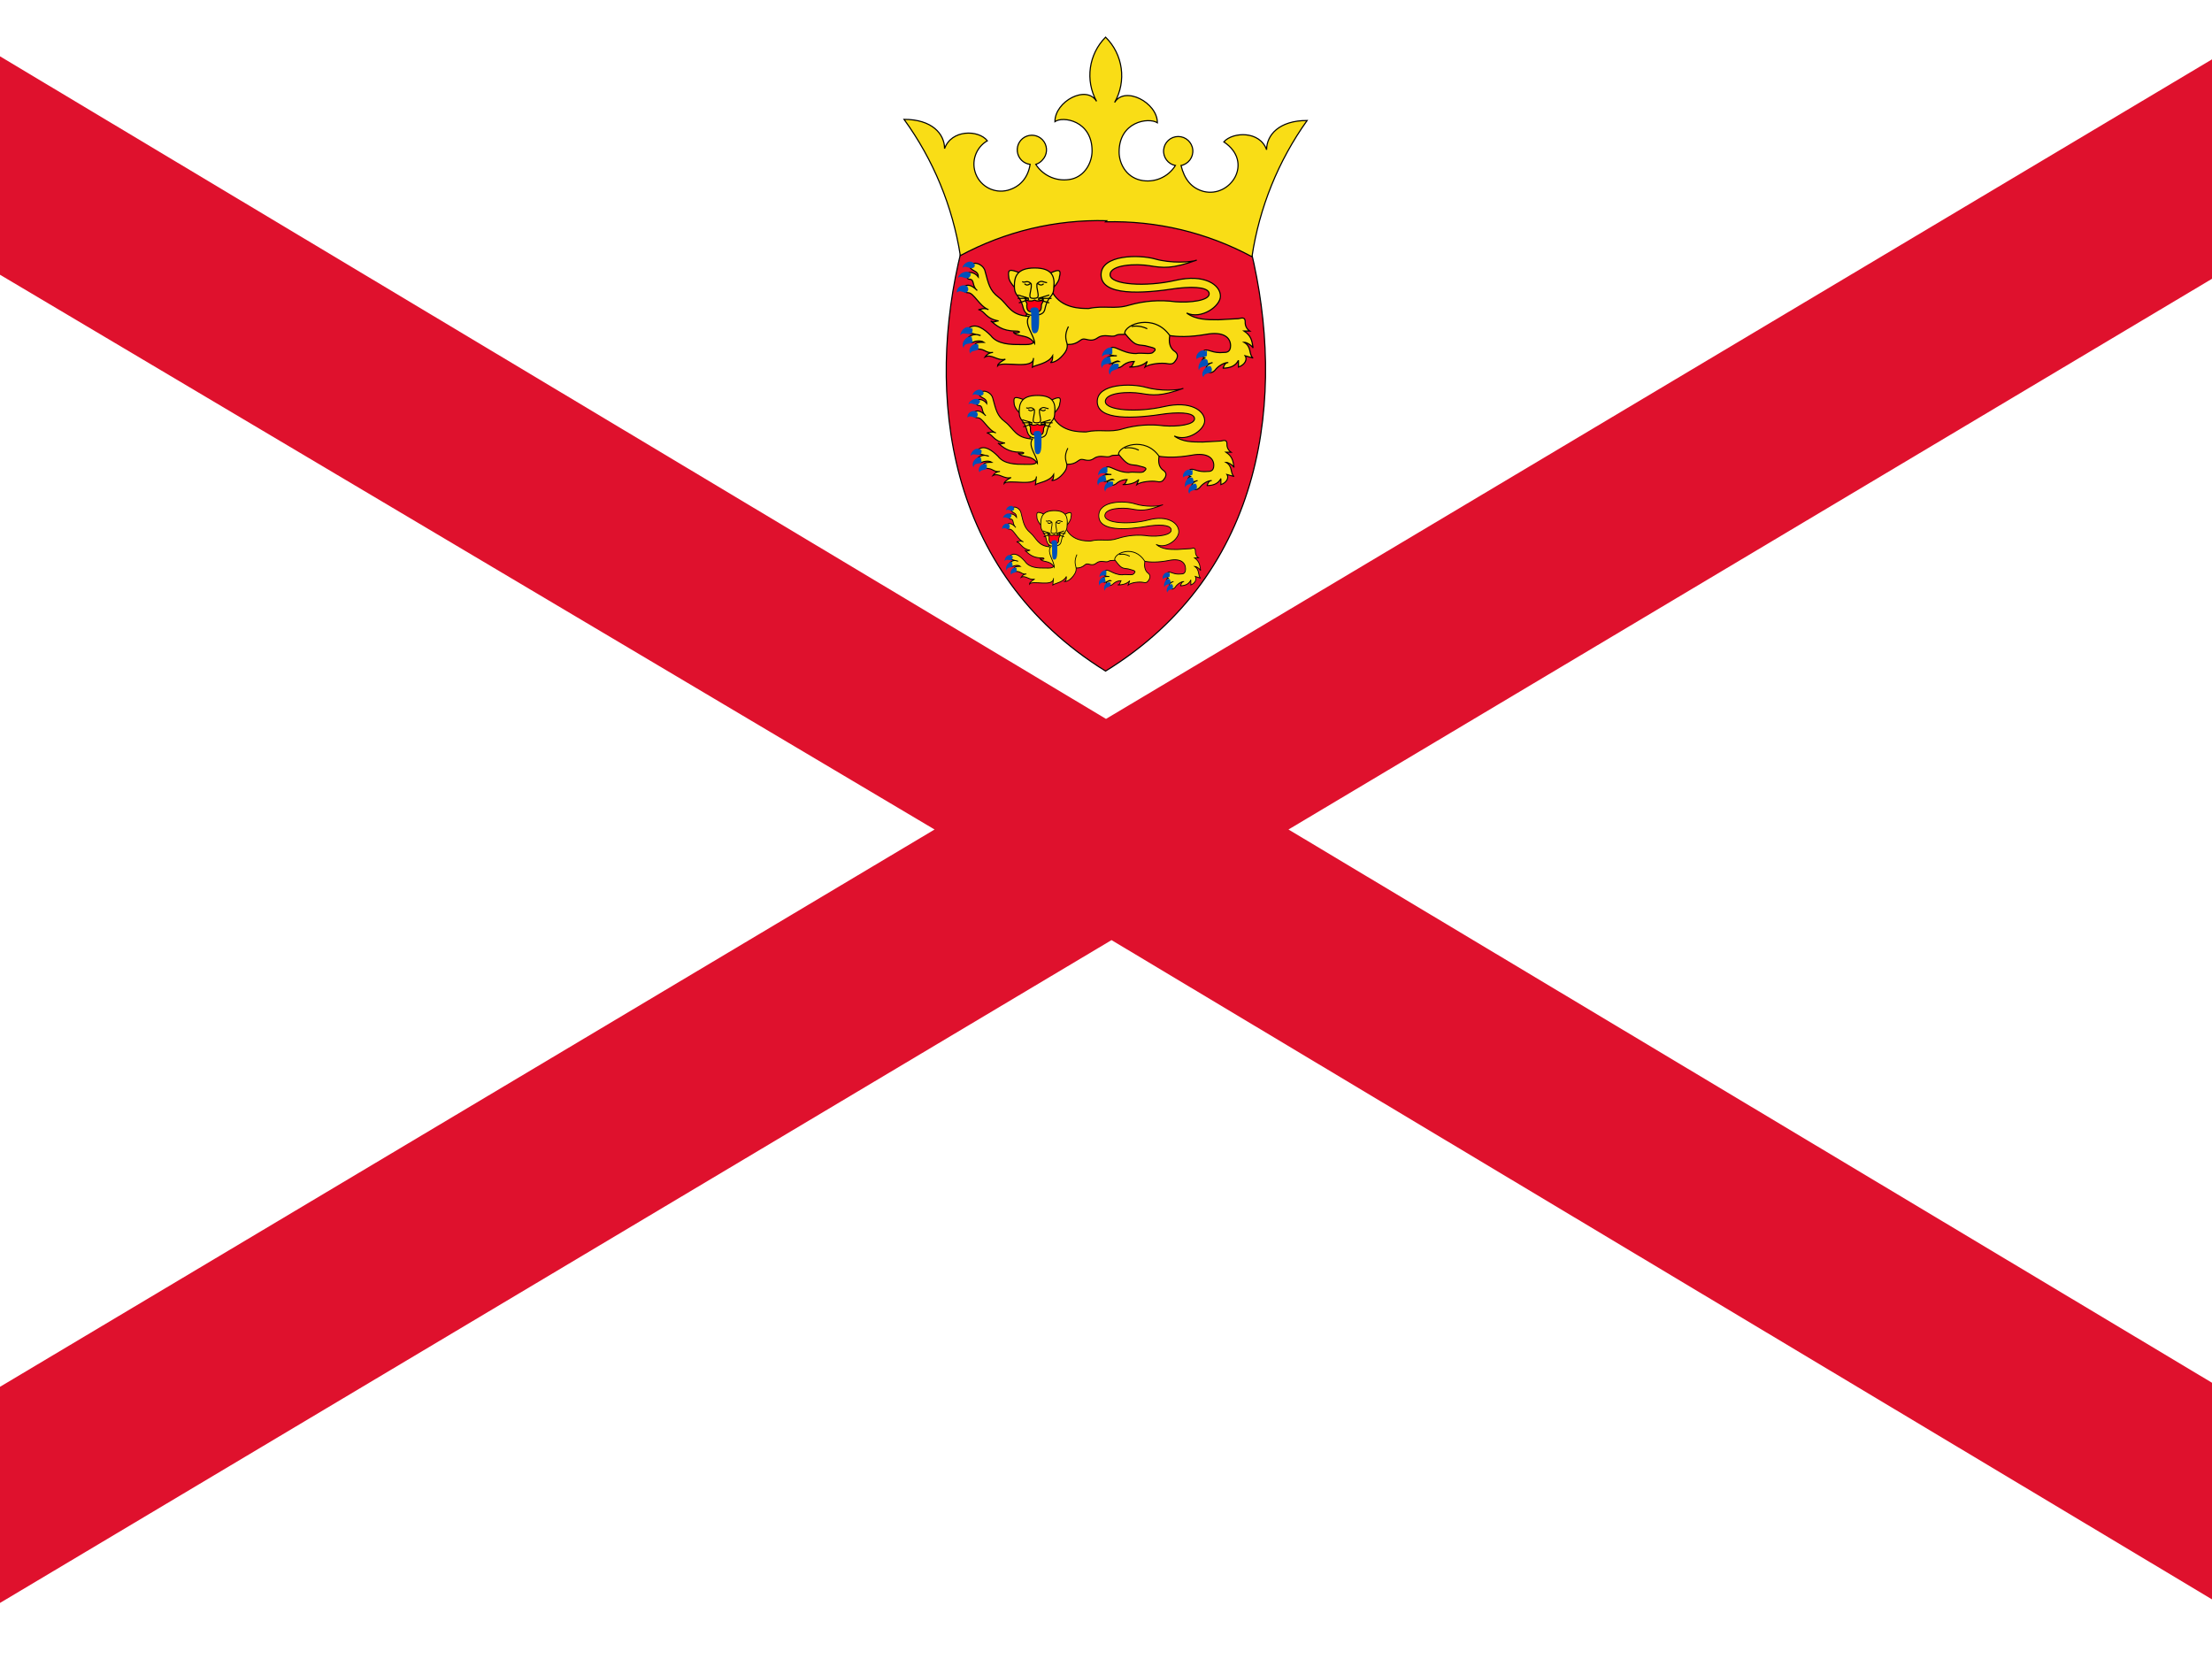
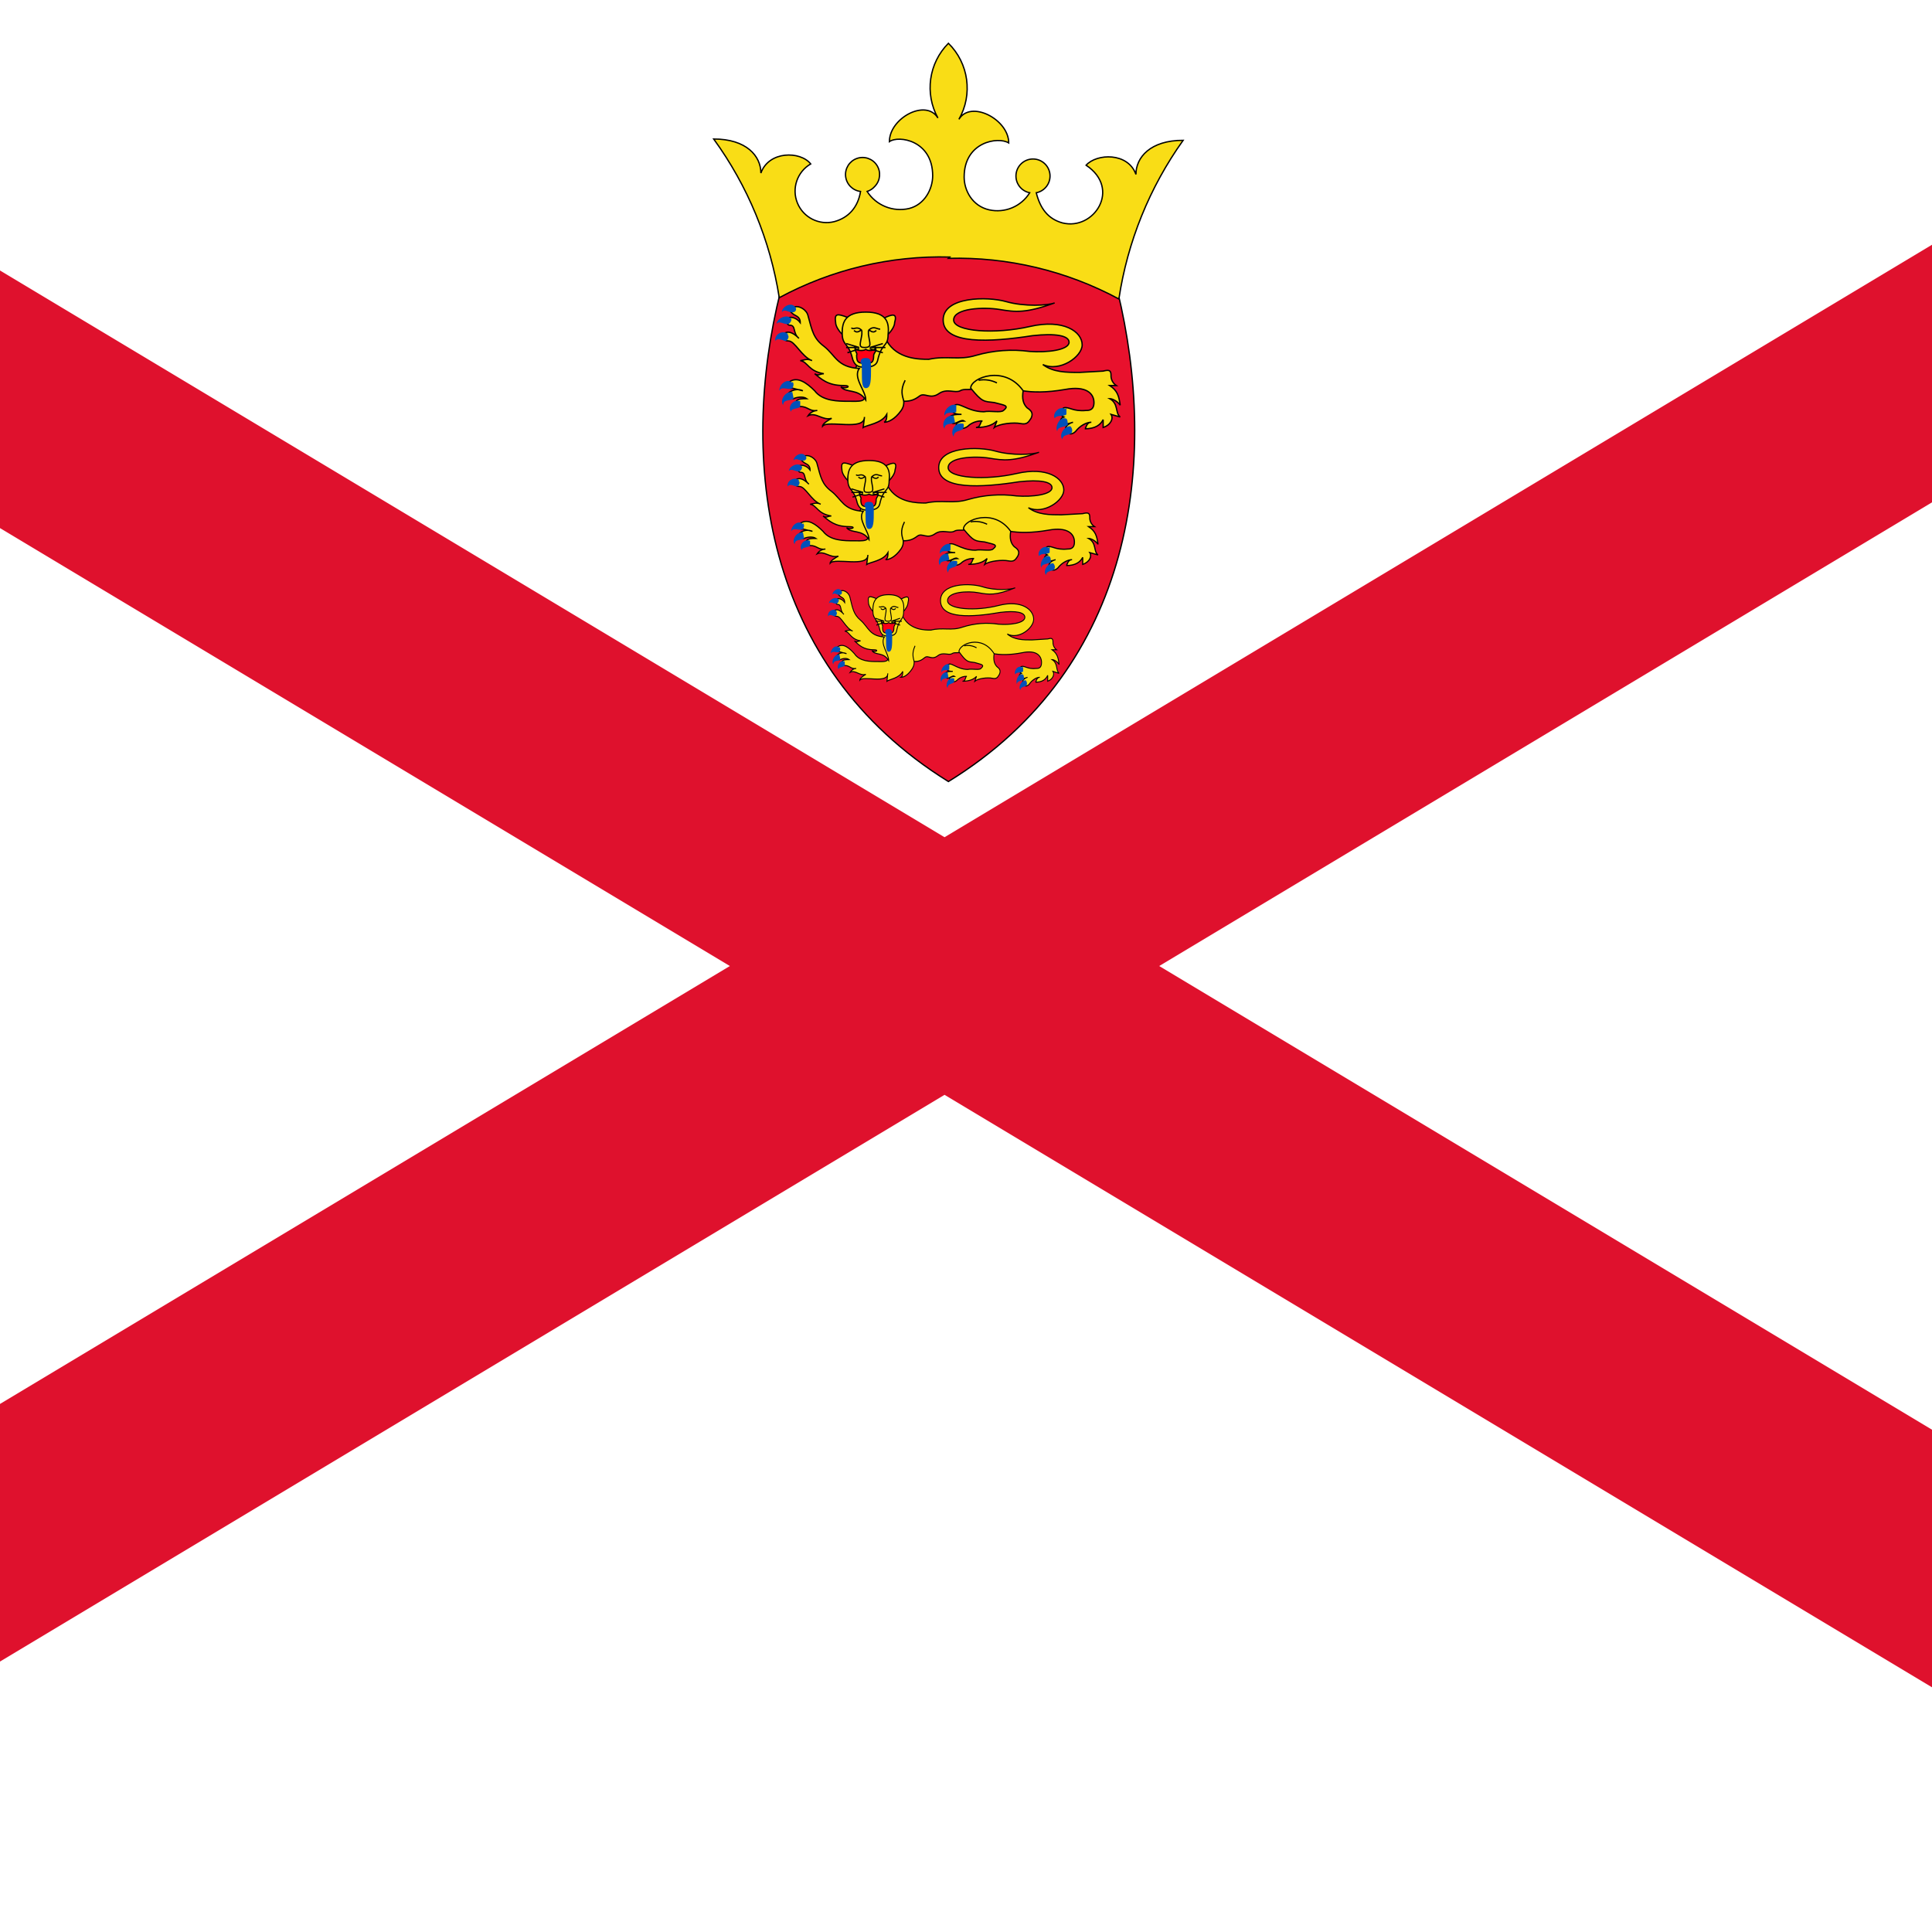
- <svg xmlns="http://www.w3.org/2000/svg" xmlns:xlink="http://www.w3.org/1999/xlink" id="flag-icon-css-je" viewBox="0 0 30 22.5">
+ <svg xmlns="http://www.w3.org/2000/svg" xmlns:xlink="http://www.w3.org/1999/xlink" id="flag-icon-css-je" viewBox="0 0 30 30">
  <defs>
-     <clipPath id="je-a">
-       <path fill-opacity=".7" d="M-5.3-6h40v30h-40z" />
+     <clipPath id="a">
+       <path fill-opacity=".7" d="M6.2 0h18v18h-18z" />
    </clipPath>
  </defs>
-   <g clip-path="url(#je-a)" transform="matrix(.75 0 0 .75 3.975 4.5)">
-     <path fill="#fff" d="M-10.3-6h50v30h-50z" />
-     <path fill="#df112d" fill-rule="evenodd" d="M-10.3-6v2L11.6 9l-21.8 13v2H-7l21.8-13 21.7 13h3.2v-2L18 9 39.8-4v-2h-3.3L14.7 7-7-6h-3.2z" />
-     <g transform="translate(-9.7 -6) scale(.20361)">
+   <g clip-path="url(#a)" transform="translate(-10.33354 0) scale(1.6667)">
+     <path fill="#fff" d="M0 0h30v18H0z" />
+     <path fill="#df112d" fill-rule="evenodd" d="M0 0v1.2L13 9 0 16.8V18h2l13-7.8L28 18h2v-1.2L17 9l13-7.8V0h-2L15 7.8 2 0H0z" />
+     <g transform="translate(.4) scale(.12217)">
      <path fill="#e8112d" stroke="#000" stroke-width=".1" d="M132.7 22.2c3.1 12.8 1.4 28.6-12.9 37.4-14.2-8.8-16-24.6-12.8-37.4 3.4-3 18.6-4.9 25.7 0z" />
      <path fill="#f9dd16" stroke="#000" stroke-width=".1" d="M119.8 19.7a26 26 0 0113 3.1 28 28 0 014.9-12.1c-2.5 0-3.6 1.3-3.6 2.6-.6-1.7-3-1.6-3.8-.7 2.7 1.8.6 5-1.8 4.4-1.1-.3-1.7-1.1-2-2.3a1.3 1.3 0 10-.5 0 2.9 2.9 0 01-3.1 1.3c-1.3-.3-1.9-1.5-1.9-2.5 0-2.7 2.6-3.1 3.4-2.6 0-1.8-2.9-3.3-3.8-1.8a4.8 4.8 0 00-.8-5.8A4.8 4.8 0 00119 9c-.9-1.5-3.7 0-3.7 1.8.7-.5 3.3-.1 3.3 2.6 0 1-.6 2.2-1.8 2.5a3 3 0 01-3.2-1.3 1.3 1.3 0 00.6-.4 1.3 1.3 0 10-1.1.4c-.2 1.2-.9 2-2 2.3a2.4 2.4 0 01-1.8-4.4c-.8-1-3.2-1-3.8.7 0-1.3-1.1-2.6-3.6-2.6a28 28 0 015 12.1 26 26 0 0113-3.1z" />
      <g id="b" stroke="#000">
        <g fill="#f9dd16" stroke-width=".1">
          <path d="M130.7 32.2c-.4 0-.4.5-.5.5.8 0 1.2-.3 1.4-.7v.6c.6-.2.8-.7.6-1l.7.2c-.4-.3-.1-1-.8-1.4.2 0 .6.2.8.5-.1-.7-.2-1.1-.8-1.5h.5a.9.9 0 01-.4-.8c0-.4-.2-.4-.6-.3l-1.8.1c-1 0-2 0-2.8-.6 1.3.6 3-.6 3-1.5 0-1-1.4-2-4-1.4-2.6.6-5.8.4-5.8-.5s2.3-1 3.5-.8c1.2.2 2 .3 4.2-.5-.5.2-2.3.3-3.7-.1s-4.8-.4-4.8 1.4c0 1.9 3.6 1.7 6.8 1.2 1.8-.2 2.8 0 2.8.5 0 .6-1.7.8-3 .7a10 10 0 00-4.1.3c-1.3.4-2.2 0-3.6.3-.7 0-2.4 0-3.2-1.4-.5.4-2 1.1-2.3 1.9-.3.6 0 1.3.4 2 .6.8-.3.7-1 .7-.8 0-2 0-2.6-.8-.6-.6-1.3-1.1-1.9-.7-.3.3 0 .6.2.5l.8.2a1 1 0 00-1 .1c-.3.2 0 .6.3.5.2-.1.7-.2 1 0-.3 0-.7 0-.8.2s0 .4.3.4c.6 0 .7.4 1.3.3a.9.9 0 00-.7.4c.6-.3 1.1.4 1.8.2-.2.1-.7.4-.7.6.4-.5 3.2.4 3.2-.7l-.1.8c.3-.2 1.4-.3 1.8-1 0 .2 0 .5-.2.6.3 0 .8-.2 1.3-.9.2-.3.2-.5.2-.7.5 0 .8-.1 1.2-.4.4-.3.8.3 1.5-.2.6-.4 1.2 0 1.6-.2.3-.2.8 0 1.2-.2s1 .1 1.6-.4c1 .4 2.3 1 5.2.5 1.6-.3 2.2.3 2.2 1 0 .6-.4.6-.6.6-1 .1-1.3-.3-1.7-.2-.2.1-.4.5 0 .7-.3.1-.3.4-.1.5s.5 0 .8-.1c-.4.1-.7.4-.5.7.1.2.4.3.7 0 .3-.4.8-.7 1.2-.7zm-18.6-8c-.8-.3-1-.3-.9.4 0 .3.3.7.5.9 0-.3.1-1 .4-1.2z" />
          <path d="M114.8 24.3c.8-.4 1.1-.4.9.3 0 .3-.3.7-.5.9 0-.3 0-1-.4-1.2z" />
          <path d="M113.5 23.8c1.6 0 1.8.8 1.7 1.7 0 1-.5.6-.8 2-.1.4-.5.5-1 .5-.3 0-.7 0-.9-.6-.3-1.3-.8-1-.8-2 0-.8.2-1.6 1.8-1.6z" />
          <path d="M109.4 27.5c-.4-.2-.7 0-.9 0 .6.1.6.8 1.8 1-.3 0-.4.2-.7 0 .5.4 1 .9 2.2.9.7 0 .2.3-.2.1.4.5 1.3.1 1.9 1 0-.7-1-1.7-.5-2.4-1.7-.1-1.8-1-2.7-1.7-.8-.6-.9-1.2-1.2-2.3-.1-.5-.7-.8-1-.7-.3 0-.5.3-.2.5.2.2.6.2.6.7-.3-.4-.8-.5-1-.3-.1.2 0 .5.2.5.5 0 .2.6.7 1-.5-.5-.9-.6-1.2-.3-.1.2 0 .5.4.5.5 0 1 1.2 1.8 1.5zm13 4.6c-.2 0-.1.5-.5.5.8 0 1.3-.2 1.6-.5l-.2.5c.4-.3 1.5-.4 2-.3s.6-.1.8-.4c.2-.4 0-.6-.3-.8-.3-.3-.4-.7-.3-1.3-1.4-2-4-1-4-.2.9 1.1 1 1 1.8 1.1.7.2 1.2.2.7.6-.2.2-1 0-1.5.1-1.3 0-2-.9-2.3-.4-.3.4 0 .6.6.6-.4 0-1 0-.9.4.2.7.8-.1 1.1.1-.2 0-.6.1-.6.3 0 .2.5.5 1 0a1.6 1.6 0 011-.3z" />
        </g>
        <path fill="none" stroke-width=".1" d="M123.5 29.2c-.4-.2-.9-.3-1.4-.2m-5.6 0c-.4.8-.2 1.2-.1 1.6m-4-5.6c.2.2.4-.2.8.2-.1-.1-.3.3-.6 0m2-.1c-.3 0-.5-.3-.9.1.1-.1.3.3.6 0m-.6 0v.3c.1.7.3 1-.3 1-.5 0-.3-.3-.2-1v-.3" />
        <path fill="#ff0016" stroke-width=".1" d="M113.5 27.7c.4 0 .6 0 .6-.6 0-.2.3-.3.1-.7.2.4-.7.4-.7.2 0 .2-1 .2-.8-.2-.1.4.2.5.1.7 0 .6.2.6.7.6z" />
        <path stroke-width=".1" d="M113 26.5l-1-.3m1 .3h-1m1 .1l-.9.3m1.7-.4l1-.3m-1 .3h1.2m-1.2.1l1 .3" />
        <path fill="#0051ba" stroke-width="0" d="M108.1 23.4c-.3-.4-1 0-1 .4.2-.3.6.1.9 0 .1 0 .3-.2.1-.4zm-.3.9c-.3-.4-1.1 0-1.1.4.2-.3.6.1.9 0 .1 0 .3-.3.2-.4zm-.2 1.2c-.4-.4-1.1 0-1 .5.2-.3.6 0 .8 0 .2-.1.3-.4.1-.5zm.3 3.7c-.4-.4-1 .1-1 .6.2-.4.7 0 1-.2 0 0 .2-.3 0-.5zm0 .7c-.5-.1-1 .6-.7 1 0-.5.6-.3.8-.5l-.1-.5zm.6.7c-.5-.2-1 .4-.7.8 0-.3.6-.2.7-.4v-.5zm11.7 1.1c-.5-.1-1 .5-.7 1 0-.5.6-.3.8-.5l-.1-.5zm.6.6c-.5-.1-.9.6-.6 1 0-.5.6-.4.7-.6.1-.1.1-.4 0-.4zm-.4-1.4c-.4-.2-1 .4-.9.8.2-.4.7-.1.9-.3V31zm8.3 1c-.4-.1-.8.6-.6 1 0-.4.6-.3.8-.5 0-.2 0-.5-.2-.5zm0-.7c-.4-.3-1 .3-.8.7.2-.3.7-.1.9-.3v-.5zm.4 1.3c-.5 0-.9.7-.6 1 0-.4.6-.3.7-.5.1-.2 0-.4-.1-.5zm-15.6-5.2c.3 0 .4.1.4.7 0 1 0 1.6-.4 1.6-.3 0-.3-.5-.3-1.3 0-.4 0-.7-.1-.6 0-.3.1-.4.4-.4z" />
      </g>
      <use width="30" height="18" transform="matrix(.9 0 0 .9 11.6 13.7)" xlink:href="#b" />
      <use width="30" height="18" transform="matrix(.67 0 0 .75 39.2 27.5)" xlink:href="#b" />
    </g>
  </g>
</svg>
